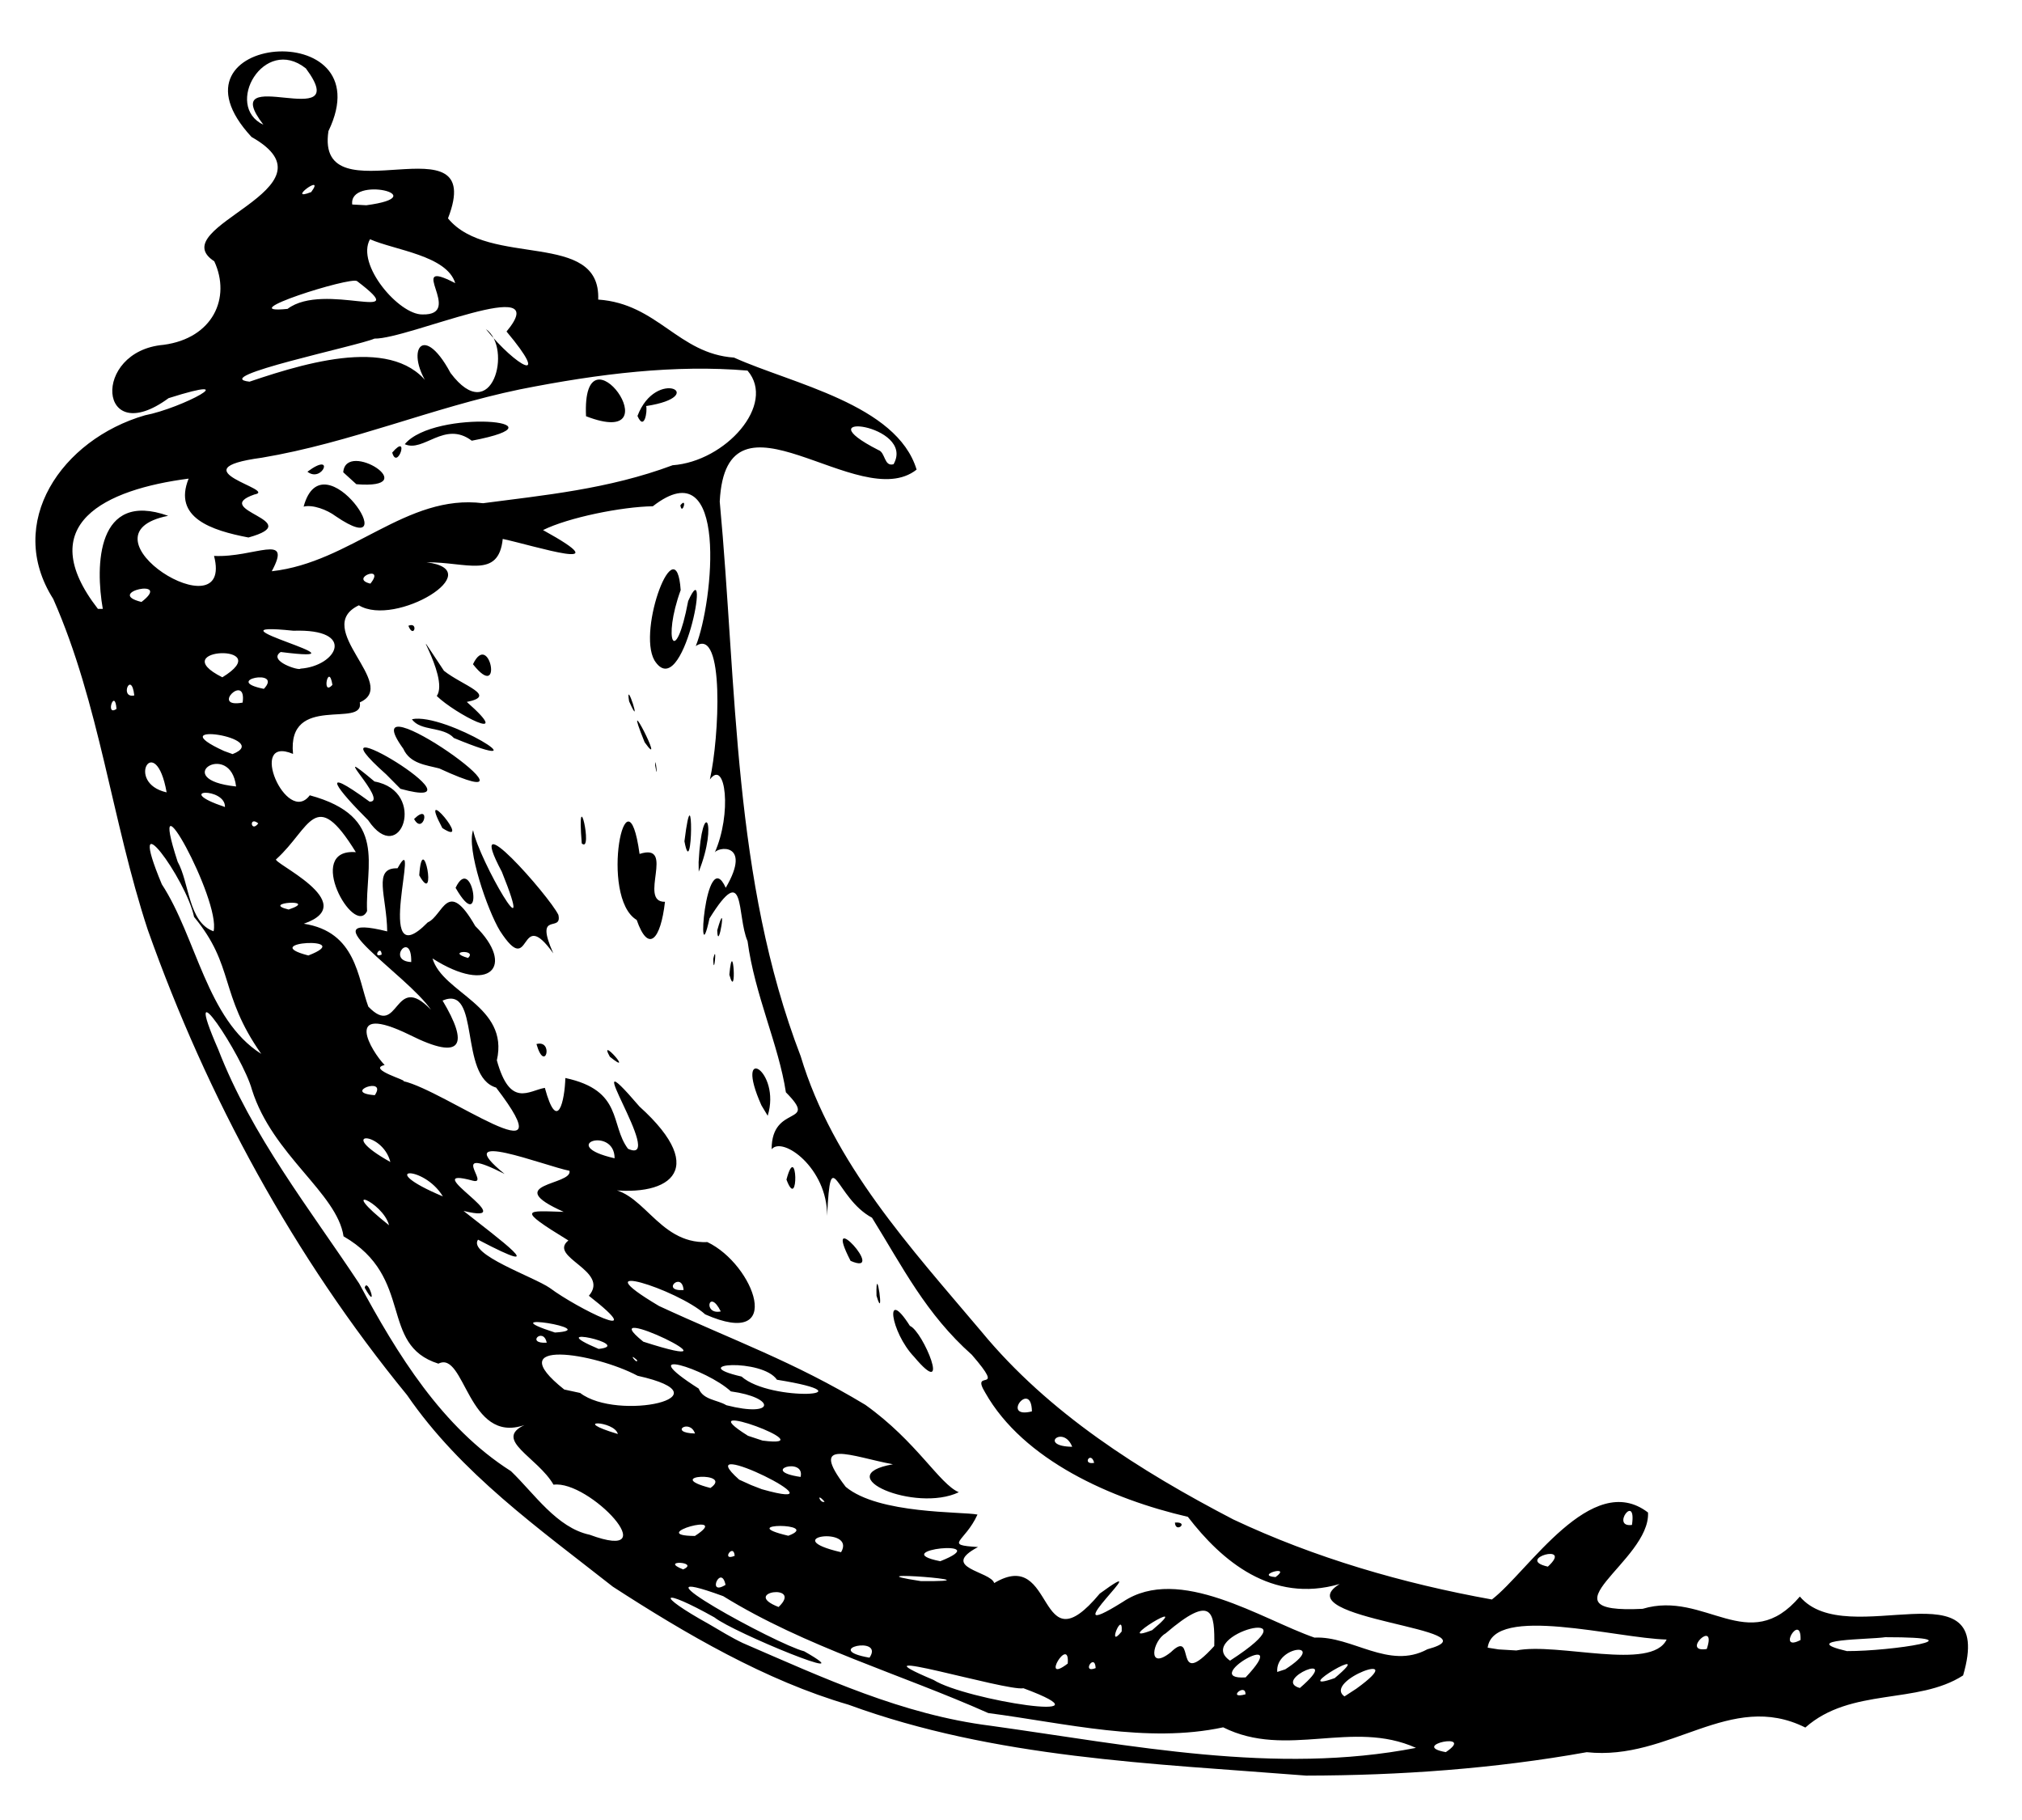
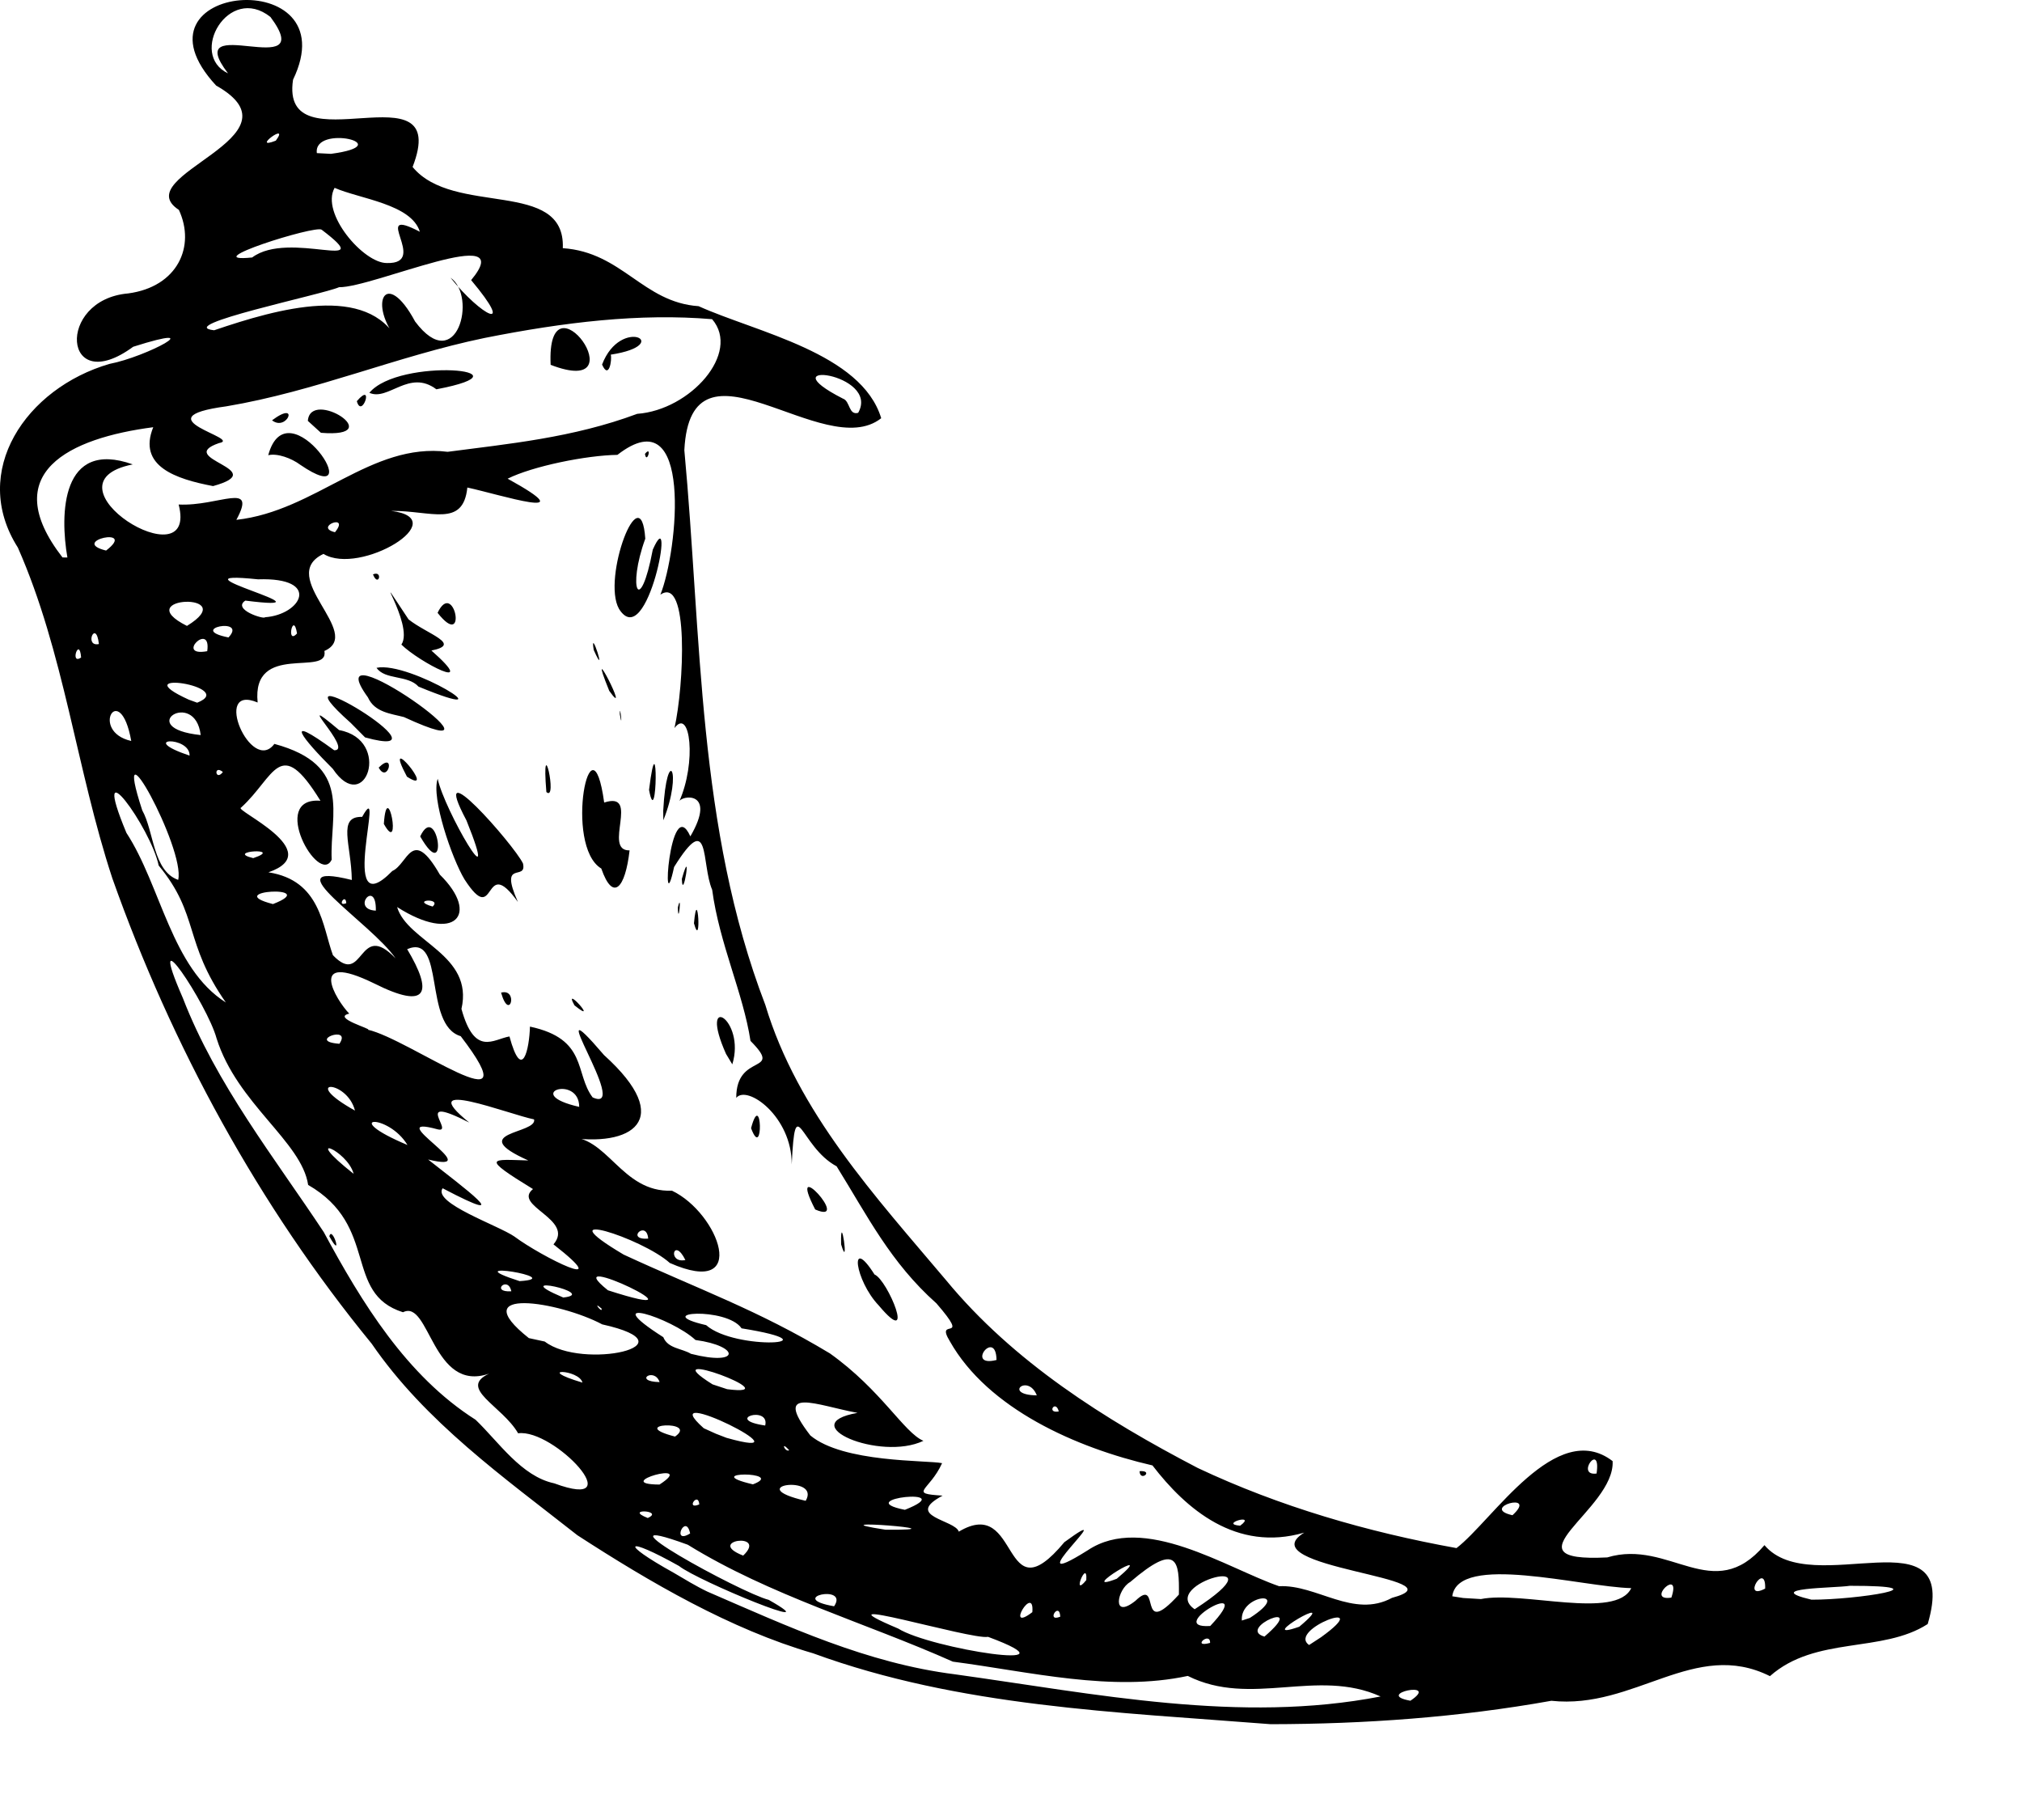
<svg xmlns="http://www.w3.org/2000/svg" width="200" height="180" id="svg2" version="1.1">
-   <defs id="defs4">
-     </defs>
-   <g id="layer1" transform="translate(-27.8208,-24.71498)">
+   <defs id="defs4" />
+   <g id="layer1" transform="translate(-31.32178,-29.79893)">
    <path style="fill:#000000" d="m 88.446,181.646 c -7.282,-5.728 -15.05,-11.219 -20.359,-18.952 -11.169,-13.637 -19.769,-29.425 -25.649,-46.017 -3.554,-10.789 -4.771,-22.355 -9.352,-32.727 -4.792,-7.533 0.821,-15.768 9.073,-18.162 3.674,-0.705 10.133,-4.17 2.336,-1.694 -6.991,5.129 -7.667,-4.656 -0.499,-5.275 4.892,-0.65 6.693,-4.655 5.02,-8.26 -5.251,-3.424 12.734,-7.188 3.684,-12.298 -9.427,-10.171 13.186,-12.129 7.607,-0.578 -1.335,8.882 15.801,-1.628 11.825,8.629 4.041,4.926 15.134,1.121 14.858,8.031 5.887,0.405 7.908,5.358 13.434,5.738 5.728,2.587 16.111,4.625 18.06,11.079 -5.682,4.499 -18.841,-9.293 -19.473,3.16 1.717,18.396 1.279,37.346 8.01,54.865 3.184,10.608 10.901,18.958 17.871,27.219 6.669,8.091 15.702,13.787 24.909,18.583 8.076,3.809 16.784,6.335 25.586,7.92 3.57,-2.731 9.873,-12.883 15.442,-8.602 0.264,4.81 -11.054,10.055 -0.532,9.524 6.178,-1.864 10.463,4.778 15.551,-1.213 4.687,5.552 19.482,-3.547 16.147,7.801 -4.51,2.91 -11.087,1.151 -15.604,5.154 -7.448,-3.72 -13.377,3.328 -21.622,2.437 -9.156,1.64 -18.472,2.302 -27.755,2.316 -15.23,-1.203 -30.782,-1.71 -45.27,-7.013 -8.162,-2.372 -16.126,-7.019 -23.3,-11.668 z m 12.862,5.573 c 7.97,3.447 15.762,7.079 24.497,8.175 13.857,1.927 28.167,4.892 42.073,2.188 -6.294,-2.842 -12.801,1.107 -19.071,-2.032 -7.52,1.618 -15.59,-0.412 -23.236,-1.412 -8.694,-3.873 -18.076,-6.535 -26.218,-11.562 -10.173,-3.716 5.261,4.765 8.009,5.452 6.36,3.61 -6.993,-1.85 -8.876,-3.351 -5.326,-2.988 -6.005,-2.364 -0.527,0.671 1.103,0.646 2.194,1.322 3.349,1.872 z m -15.165,-10.717 c 7.723,2.861 -0.034,-5.431 -3.573,-4.949 -1.568,-2.72 -5.99,-4.439 -2.871,-5.9 -5.612,1.948 -5.878,-7.408 -8.516,-6.071 -5.937,-1.875 -2.31,-8.515 -9.382,-12.593 -0.645,-4.297 -7.026,-8.024 -9.061,-14.505 -0.899,-3.318 -7.208,-12.848 -3.332,-3.979 3.3,8.537 9.107,15.849 13.939,23.152 3.752,6.953 8.182,14.22 15.016,18.558 2.303,2.21 4.527,5.595 7.78,6.288 z M 63.896,152.076 c 0.27,-1.166 1.412,2.524 0,0 z m 31.496,27.855 c 1.71,-0.766 -2.459,-0.965 0,0 z m 4.192,1.529 c -0.434,-2.112 -1.914,1.181 0,0 z m 5.247,2.189 c 2.498,-2.379 -3.85,-1.5 0,0 z m 8.994,5.013 c 1.518,-2.244 -4.859,-0.847 0,0 z m -17.271,-12.039 c 3.88,-2.51 -5.012,-0.035 0,0 z m 3.937,1.963 c -0.11,-1.327 -1.403,0.594 0,0 z m 19.675,12.28 c 3.163,1.996 18.47,4.375 8.885,0.818 -1.604,0.338 -17.773,-4.573 -8.885,-0.818 z m -31.234,-24.326 c -0.308,-1.331 -4.909,-1.469 0,0 z m 9.159,5.338 c 2.384,-1.663 -4.948,-1.282 0,0 z m 7.704,4.724 c 3.421,-1.29 -5.549,-1.296 0,0 z M 85.205,162.48 c 3.711,2.846 14.968,0.365 5.684,-1.699 -4.226,-2.252 -13.749,-3.794 -7.258,1.358 l 1.574,0.341 z m 25.809,15.752 c 1.546,-2.634 -6.483,-1.504 0,0 z m -7.842,-6.233 c 9.075,2.567 -7.631,-5.739 -2.239,-0.945 l 1.195,0.541 1.044,0.404 z m 15.724,9.088 c 8.595,0.082 -7.763,-1.185 0,1e-5 z M 81.898,157.508 c -0.336,-1.601 -2.121,0.134 0,0 z m 51.535,31.735 c 0.229,-2.891 -2.805,2.152 0,0 z M 96.565,166.49 c -0.52,-1.523 -2.685,-0.062 0,0 z m -13.852,-9.986 c 4.934,-0.296 -6.755,-2.174 0,0 z M 66.303,145.896 c -0.614,-2.365 -5.369,-4.252 0,0 z m 43.079,27.339 c -0.904,-1.031 -0.425,0.225 0,0 z m 26.814,16.455 c -0.086,-1.575 -1.46,0.596 0,0 z m -29.187,-18.905 c 0.483,-2.029 -4.207,-0.614 0,0 z M 87.034,158.125 c 3.671,-0.393 -5.88,-2.482 0,0 z m 33.791,20.997 c 5.72,-2.266 -5.575,-1.106 0,0 z m -17.577,-11.931 c 6.593,0.85 -7.844,-4.484 -1.447,-0.477 l 1.446,0.477 z m 22.913,14.089 c 6.155,-3.68 4.126,8.617 10.443,1.039 6.231,-4.549 -5.381,5.625 2.298,0.811 5.554,-3.714 13.756,1.761 18.938,3.547 3.727,-0.183 7.349,3.222 11.17,1.151 7.354,-1.981 -14.381,-2.938 -8.683,-6.452 -6.729,1.958 -11.701,-2.335 -15.012,-6.645 -7.548,-1.743 -16.275,-5.602 -20.043,-12.282 -1.536,-2.508 2.219,0.353 -1.326,-3.746 -4.548,-4.045 -6.819,-8.638 -9.873,-13.555 -3.648,-1.946 -4.072,-7.673 -4.441,-0.192 0.029,-4.722 -4.404,-7.9 -5.486,-6.579 -0.019,-4.547 4.744,-2.268 1.409,-5.632 -0.718,-4.713 -3.081,-9.624 -3.791,-14.945 -1.104,-2.565 -0.155,-8.059 -3.767,-2.252 -1.316,6.137 -0.437,-7.541 1.609,-3.031 2.685,-4.603 -0.964,-4.061 -1.114,-3.422 1.749,-3.883 1.107,-9.392 -0.456,-7.29 0.932,-4.116 1.473,-15.148 -1.395,-13.193 1.738,-4.304 3.297,-19.694 -4.25,-13.826 -3.058,0.043 -8.355,1.11 -10.858,2.355 7.849,4.327 -0.79,1.563 -3.985,0.875 -0.416,4.004 -3.581,2.272 -7.535,2.311 6.315,0.781 -3.075,6.459 -6.698,4.254 -4.705,2.249 4.061,7.862 0.094,9.598 0.487,2.617 -7.208,-0.945 -6.604,5.098 -4.568,-1.922 -0.629,7.168 1.656,4.094 7.769,2.103 5.469,6.896 5.667,11.45 -1.266,2.653 -6.249,-6.237 -1.11,-5.825 -4.055,-6.587 -4.485,-2.381 -7.855,0.679 -0.784,0.222 8.594,4.354 2.709,6.397 5.178,0.799 5.325,5.33 6.379,8.197 3.112,3.242 2.475,-3.579 6.199,0.316 -2.356,-3.47 -12.482,-9.778 -4.33,-7.755 -0.044,-3.493 -1.474,-6.31 1.023,-6.241 2.473,-4.479 -2.59,11.044 2.985,5.351 1.543,-0.674 1.926,-4.485 4.7,0.36 4.029,3.964 1.455,6.836 -4.228,3.206 1.017,3.449 7.603,4.682 6.365,10.076 1.312,4.744 3.148,2.997 4.748,2.723 1.255,4.61 1.968,1.22 2.028,-0.974 5.747,1.23 4.401,4.628 6.199,7.001 3.96,1.788 -5.669,-12.117 1.131,-4.181 7.154,6.459 2.683,9.155 -3.737,8.12 4.063,-0.328 5.373,5.493 10.456,5.289 4.635,2.205 7.772,10.673 -0.216,7.148 -2.771,-2.498 -12.576,-5.58 -4.567,-0.828 7.397,3.425 13.271,5.474 20.405,9.774 5.105,3.645 7.311,7.819 9.246,8.645 -4.291,2.049 -12.931,-1.637 -6.515,-2.766 -4.002,-0.729 -8.503,-2.753 -4.67,2.233 3.259,2.721 11.547,2.433 13.033,2.741 -1.259,2.775 -3.421,2.996 0.052,3.211 -3.874,2.064 1.242,2.384 1.601,3.564 z m -7.921,-22.37 c -2.357,-2.465 -2.966,-7.081 -0.419,-3.064 1.306,0.525 4.185,7.544 0.419,3.064 z m 25.797,16.387 c 1.47,-0.095 0.043,1.117 0,0 z m -29.519,-22.43 c -0.09,-3.726 0.853,2.874 0,0 z m -2.564,-3.45 c -2.964,-5.728 3.737,1.622 0,0 z m -31.071,-21.445 c 1.742,-0.464 0.857,2.979 0,0 z m 24.728,13.404 c 1.07,-4.017 1.257,3.37 0,0 z M 88.142,129.227 c -1.232,-2.216 2.576,2.079 0,0 z m 14.993,4.806 c -2.809,-6.292 1.988,-3.437 0.621,1.031 z M 77.28,116.791 c -1.256,-2.064 -3.333,-8.121 -2.664,-9.97 0.605,3.011 6.404,12.96 2.845,4.121 -3.933,-7.409 4.702,2.405 5.59,4.253 0.414,1.838 -2.427,-0.502 -0.502,3.808 -3.51,-4.908 -2.072,2.711 -5.268,-2.212 z m -7.991,-5.506 c 0.329,-4.8 1.829,3.291 0,0 z m 3.594,1.237 c 1.715,-3.623 2.908,5.051 0,0 z m -8.646,-6.688 c -2.975,-2.956 -5.128,-5.681 0.139,-1.835 2.029,0.079 -4.509,-6.197 0.489,-1.993 5.255,0.958 2.595,8.617 -0.628,3.828 z m 4.542,-0.119 c 1.728,-1.712 0.917,1.685 0,0 z m 2.795,0.896 c -2.619,-4.909 3.179,2.058 0,0 z m -5.555,-5.309 c -8.648,-7.697 10.867,4.025 1.413,1.427 l -1.413,-1.427 z m 24.779,14.397 c -3.743,-2.244 -0.992,-15.797 0.284,-6.528 3.638,-1.177 -0.201,4.787 2.513,4.732 -0.428,3.763 -1.642,5.116 -2.797,1.796 z m 9.165,5.417 c 0.367,-4.085 0.772,2.793 0,0 z m -1.592,-1.573 c 0.412,-1.745 0.043,2.055 0,0 z M 67.715,98.772 c -5.556,-7.666 16.147,7.754 3.559,1.944 -1.315,-0.344 -2.898,-0.467 -3.559,-1.944 z m 17.649,9.357 c -0.526,-6.455 1.174,1.07 -2e-4,-2e-5 z m 13.4,8.596 c 1.037,-3.677 0.077,2.432 0,0 z M 68.566,95.847 c 3.302,-0.706 13.685,5.799 4.15,1.858 -1.059,-1.173 -3.318,-0.64 -4.15,-1.858 z M 96.922,109.98 c 0.353,-6.6 1.971,-3.942 0.012,0.945 l -0.012,-0.945 -5e-5,-1e-5 z M 71.024,93.55 c 1.345,-1.974 -3.572,-8.923 0.709,-2.493 1.85,1.47 5.355,2.462 2.26,3.08 4.868,4.294 -1.187,1.164 -2.969,-0.587 z M 95.52,107.918 c 0.93,-7.518 0.82,4.405 0,0 z M 68.214,86.606 c 1.028,-0.439 0.543,1.369 0,0 z m 6.39,3.803 c 1.644,-3.451 3.034,3.848 0,0 z M 92.627,100.435 c -0.017,-1.325 0.34,1.928 0,0 z m -1.044,-2.311 c -2.502,-6.172 2.327,3.268 0,0 z m -1.536,-4.046 c -0.42,-2.55 1.427,3.204 -8e-5,-9e-6 z m 2.5,-4.064 c -1.717,-3.025 2.168,-13.331 2.601,-6.939 -1.812,4.98 -0.523,7.766 0.741,1.086 2.334,-5.257 -0.504,10.374 -3.343,5.853 z m 2.569,-15.327 c 0.748,-0.919 0.166,1.107 0,0 z m -4.29,84.534 c -1.018,-0.888 0.128,0.565 0,0 z m 8.838,4.471 c 4.916,1.261 4.891,-0.765 0.448,-1.367 -2.39,-2.223 -9.93,-4.581 -3.181,-0.276 0.447,1.132 1.859,1.106 2.733,1.643 z M 82.209,152.099 c 2.708,2.02 10.201,5.724 3.858,0.769 2.139,-2.485 -4.093,-3.807 -2.026,-5.469 -5.258,-3.218 -4.148,-2.931 -0.464,-2.83 -6.319,-2.825 0.912,-2.613 0.572,-4.061 -2.437,-0.481 -12.103,-4.297 -6.416,0.313 -5.781,-2.948 -1.378,1.098 -3.125,0.67 -5.911,-1.612 5.264,4.502 -0.939,2.984 3.391,2.688 9.128,6.884 1.434,2.844 -1.014,1.459 5.506,3.671 7.107,4.779 z m 9.243,5.31 c 11.239,3.622 -5.51,-4.425 0,0 z m 47.316,28.664 c 0.145,-2.23 -1.536,1.902 0,0 z m 4.863,2.047 c 2.593,-2.513 0.106,4.002 4.297,-0.615 0.045,-3.305 -0.129,-5.258 -4.816,-1.243 -1.292,0.716 -1.869,3.763 0.519,1.858 z M 66.433,139.638 c -0.796,-3.13 -5.582,-3.114 0,0 z m 5.193,3.403 c -1.928,-3.197 -6.881,-2.895 0,0 z m 29.543,17.817 c 2.884,2.562 13.248,1.88 3.503,0.315 -1.443,-2.134 -9.164,-1.62 -3.503,-0.315 z m 40.612,25.082 c 4.439,-3.725 -4.301,1.662 0,0 z m 9.233,6.345 c 0.028,-1.195 -1.914,0.523 0,0 z m 0.014,-1.674 c 4.916,-5.209 -4.763,0.308 -4e-5,0 z M 53.661,128.945 c -4.19,-5.978 -2.605,-8.665 -6.645,-13.547 -0.765,-3.733 -6.932,-12.203 -3.19,-3.229 3.428,5.248 4.446,13.374 9.835,16.776 z m 95.826,60.01 c 9.044,-5.846 -3.712,-2.546 0,0 z m 6.904,2.705 c 4.529,-3.889 -2.865,-0.813 0,0 z M 64.894,133.03 c 1.296,-1.928 -3.348,-0.247 0,0 z m 90.056,56.783 c 4.385,-2.827 -1.01,-2.393 -0.795,0.26 l 0.795,-0.26 z M 95.436,152.301 c -0.151,-1.909 -2.316,0.162 0,0 z m 3.678,2.116 c -1.169,-2.363 -1.797,0.371 0,0 z m 62.873,37.306 c 5.618,-4.053 -3.406,-0.776 -1.179,0.768 z m -2.151,-1.04 c 4.577,-3.835 -4.832,1.7 0,0 z m 10.992,7.32 c 3.073,-2.058 -3.733,-0.666 0,0 z M 67.712,131.64 c 4.119,0.923 16.46,10.144 9.179,0.638 -3.729,-1.104 -1.493,-10.219 -5.296,-8.606 2.553,4.265 2.1,6.08 -3.26,3.391 -6.737,-3.289 -3.786,1.63 -2.469,2.985 -1.794,0.408 2.373,1.557 1.846,1.591 z m -18.766,-14.82 c 0.737,-3.05 -6.79,-16.779 -3.554,-6.879 1.168,2.074 1.049,6.004 3.554,6.879 z M 83.39,138.055 c -2.121,-1.774 -0.101,-0.251 0,0 z m 5.223,1.215 c -0.003,-3.231 -5.773,-1.312 0,0 z m 45.261,28.533 c -0.863,-2.207 -3.412,-0.051 8e-5,4e-5 z m 2.174,1.588 c -0.321,-1.235 -1.254,0.238 0,0 z m 17.94,11.3 c 1.725,-1.275 -2.153,-0.163 0,0 z M 58.32,119.213 c 4.935,-1.911 -5.288,-1.362 0,0 z m 71.57,45.089 c -0.055,-3.195 -3.146,0.793 0,0 z M 56.37,114.669 c 3.17,-1.071 -2.933,-0.705 0,0 z m 9.202,4.457 c -0.058,-1.05 -0.973,0.397 0,0 z m 112.231,68.822 c 4.077,-0.827 13.366,2.075 14.868,-1.081 -4.95,-0.12 -17.127,-3.493 -17.703,0.805 l 1.084,0.171 1.752,0.105 z M 68.496,119.863 c 0.071,-3.238 -2.525,-0.121 0,0 z m -24.193,-16.782 c -1.099,-6.168 -4.179,-0.934 0,0 z m 5.769,1.45 c 0.071,-1.981 -5.281,-1.782 0,0 z m 3.297,1.619 c -0.953,-0.772 -0.746,0.975 0,0 z m 20.745,13.308 c 0.977,-0.897 -2.312,-0.665 0,0 z m -22.941,-16.96 c -0.558,-4.659 -6.682,-0.698 0,0 z m -11.828,-7.675 c -0.168,-2.15 -1.153,0.811 0,0 z m 1.759,-1.329 c -0.287,-2.55 -1.511,0.324 0,0 z m 9.721,5.802 c 4.11,-1.615 -7.487,-3.34 -0.84,-0.305 z M 180.923,179.657 c 2.631,-2.412 -3.344,-0.746 0,0 z m 15.717,8.147 c 1.054,-3.119 -2.655,0.411 0,0 z M 51.819,94.203 c 0.433,-3.017 -3.259,0.599 0,0 z m -13.83,-9.266 c -0.743,-4.259 -0.641,-11.735 6.465,-9.209 -9.486,1.883 6.565,11.79 4.538,3.968 3.989,0.195 7.803,-2.357 5.709,1.516 7.859,-0.868 13.307,-7.683 20.898,-6.728 5.913,-0.782 12.378,-1.376 18.75,-3.756 5.239,-0.377 10.282,-6.018 7.411,-9.361 -7.145,-0.605 -14.623,0.289 -22.52,1.859 -8.751,1.819 -16.699,5.275 -25.528,6.759 -8.606,1.156 1.731,3.185 -0.734,3.637 -4.491,1.558 5.355,2.609 -0.582,4.251 -3.667,-0.697 -7.484,-1.957 -5.917,-5.822 -8.244,1.07 -15.488,4.491 -8.975,12.88 l 0.484,0.004 10e-6,-2.56e-4 z m 19.864,-10.117 c 1.933,-7.12 10.355,5.859 3.168,0.946 -0.858,-0.642 -2.27,-1.167 -3.168,-0.946 z m 0.376,-3.452 c 2.79,-2.078 1.483,1.165 0,0 z m 3.542,0.056 c 0.252,-3.276 8.109,1.735 1.296,1.179 z m 4.845,-1.948 c 1.769,-2.068 0.509,1.839 0,0 z m 1.24,-0.83 c 2.946,-3.54 16.686,-2.259 6.629,-0.345 -2.696,-2.029 -4.762,1.197 -6.629,0.345 z M 85.786,65.881 c -0.448,-9.67 8.908,3.436 0,0 z m 5.088,-0.028 c 1.86,-4.874 7.218,-1.956 0.861,-0.979 0.138,0.519 -0.186,2.516 -0.861,0.979 z M 49.813,91.701 c 5.558,-3.403 -5.9,-2.953 0,0 z m 4.109,1.142 c 1.949,-2.072 -4.234,-0.84 0,0 z m -12.108,-8.593 c 3.176,-2.439 -3.758,-0.927 0,0 z M 205.917,186.912 c 0.092,-2.83 -2.427,1.275 0,0 z m -16.675,-11.379 c 0.474,-3.258 -2.143,0.284 0,0 z m 21.26,12.477 c 4.44,0.015 13.453,-1.379 3.792,-1.374 -1.516,0.236 -8.833,0.186 -3.792,1.374 z M 57.537,90.845 c 3.593,-0.247 5.622,-3.964 -0.695,-3.75 -9.79,-1.014 8.638,3.352 -1.256,2.104 -1.329,0.88 1.874,1.89 1.951,1.646 z m 3.165,1.602 c -0.375,-2.307 -1.111,1.226 0,0 z m 3.754,-10.01 c 1.559,-1.934 -2.158,-0.517 0,0 z M 52.505,62.462 c 6.413,-2.182 15.182,-4.633 18.21,1.074 -3.082,-3.709 -1.244,-7.36 1.667,-1.937 4.116,5.487 6.176,-2.495 3.499,-4.336 3.05,3.79 6.52,5.581 2.042,0.24 4.866,-5.853 -9.743,0.766 -13.063,0.7 -1.598,0.717 -16.494,3.799 -12.356,4.26 z m 3.758,-7.198 c 3.657,-2.76 12.649,1.642 6.879,-2.743 -0.564,-0.498 -12.636,3.325 -6.879,2.743 z m 13.333,0.55 c 4.28,0.109 -1.846,-5.75 3.254,-3.095 -0.838,-2.737 -5.939,-3.249 -8.432,-4.342 -1.41,2.502 2.871,7.471 5.178,7.437 z M 58.601,43.711 c 1.481,-2.007 -2.595,1.018 0,0 z m 5.45,1.304 c 6.898,-0.915 -1.758,-2.971 -1.39,-0.074 l 1.39,0.074 v -9e-6 z m -10.175,-7.962 c -4.857,-6.34 9.134,1.066 4.199,-5.573 -4.153,-3.307 -8.144,3.722 -4.199,5.573 z m 62.33,33.573 c 2.228,-3.949 -9.197,-5.323 -1.501,-1.4 0.709,0.237 0.548,1.673 1.501,1.4 z" id="path2900" clip-path="none" />
  </g>
</svg>
